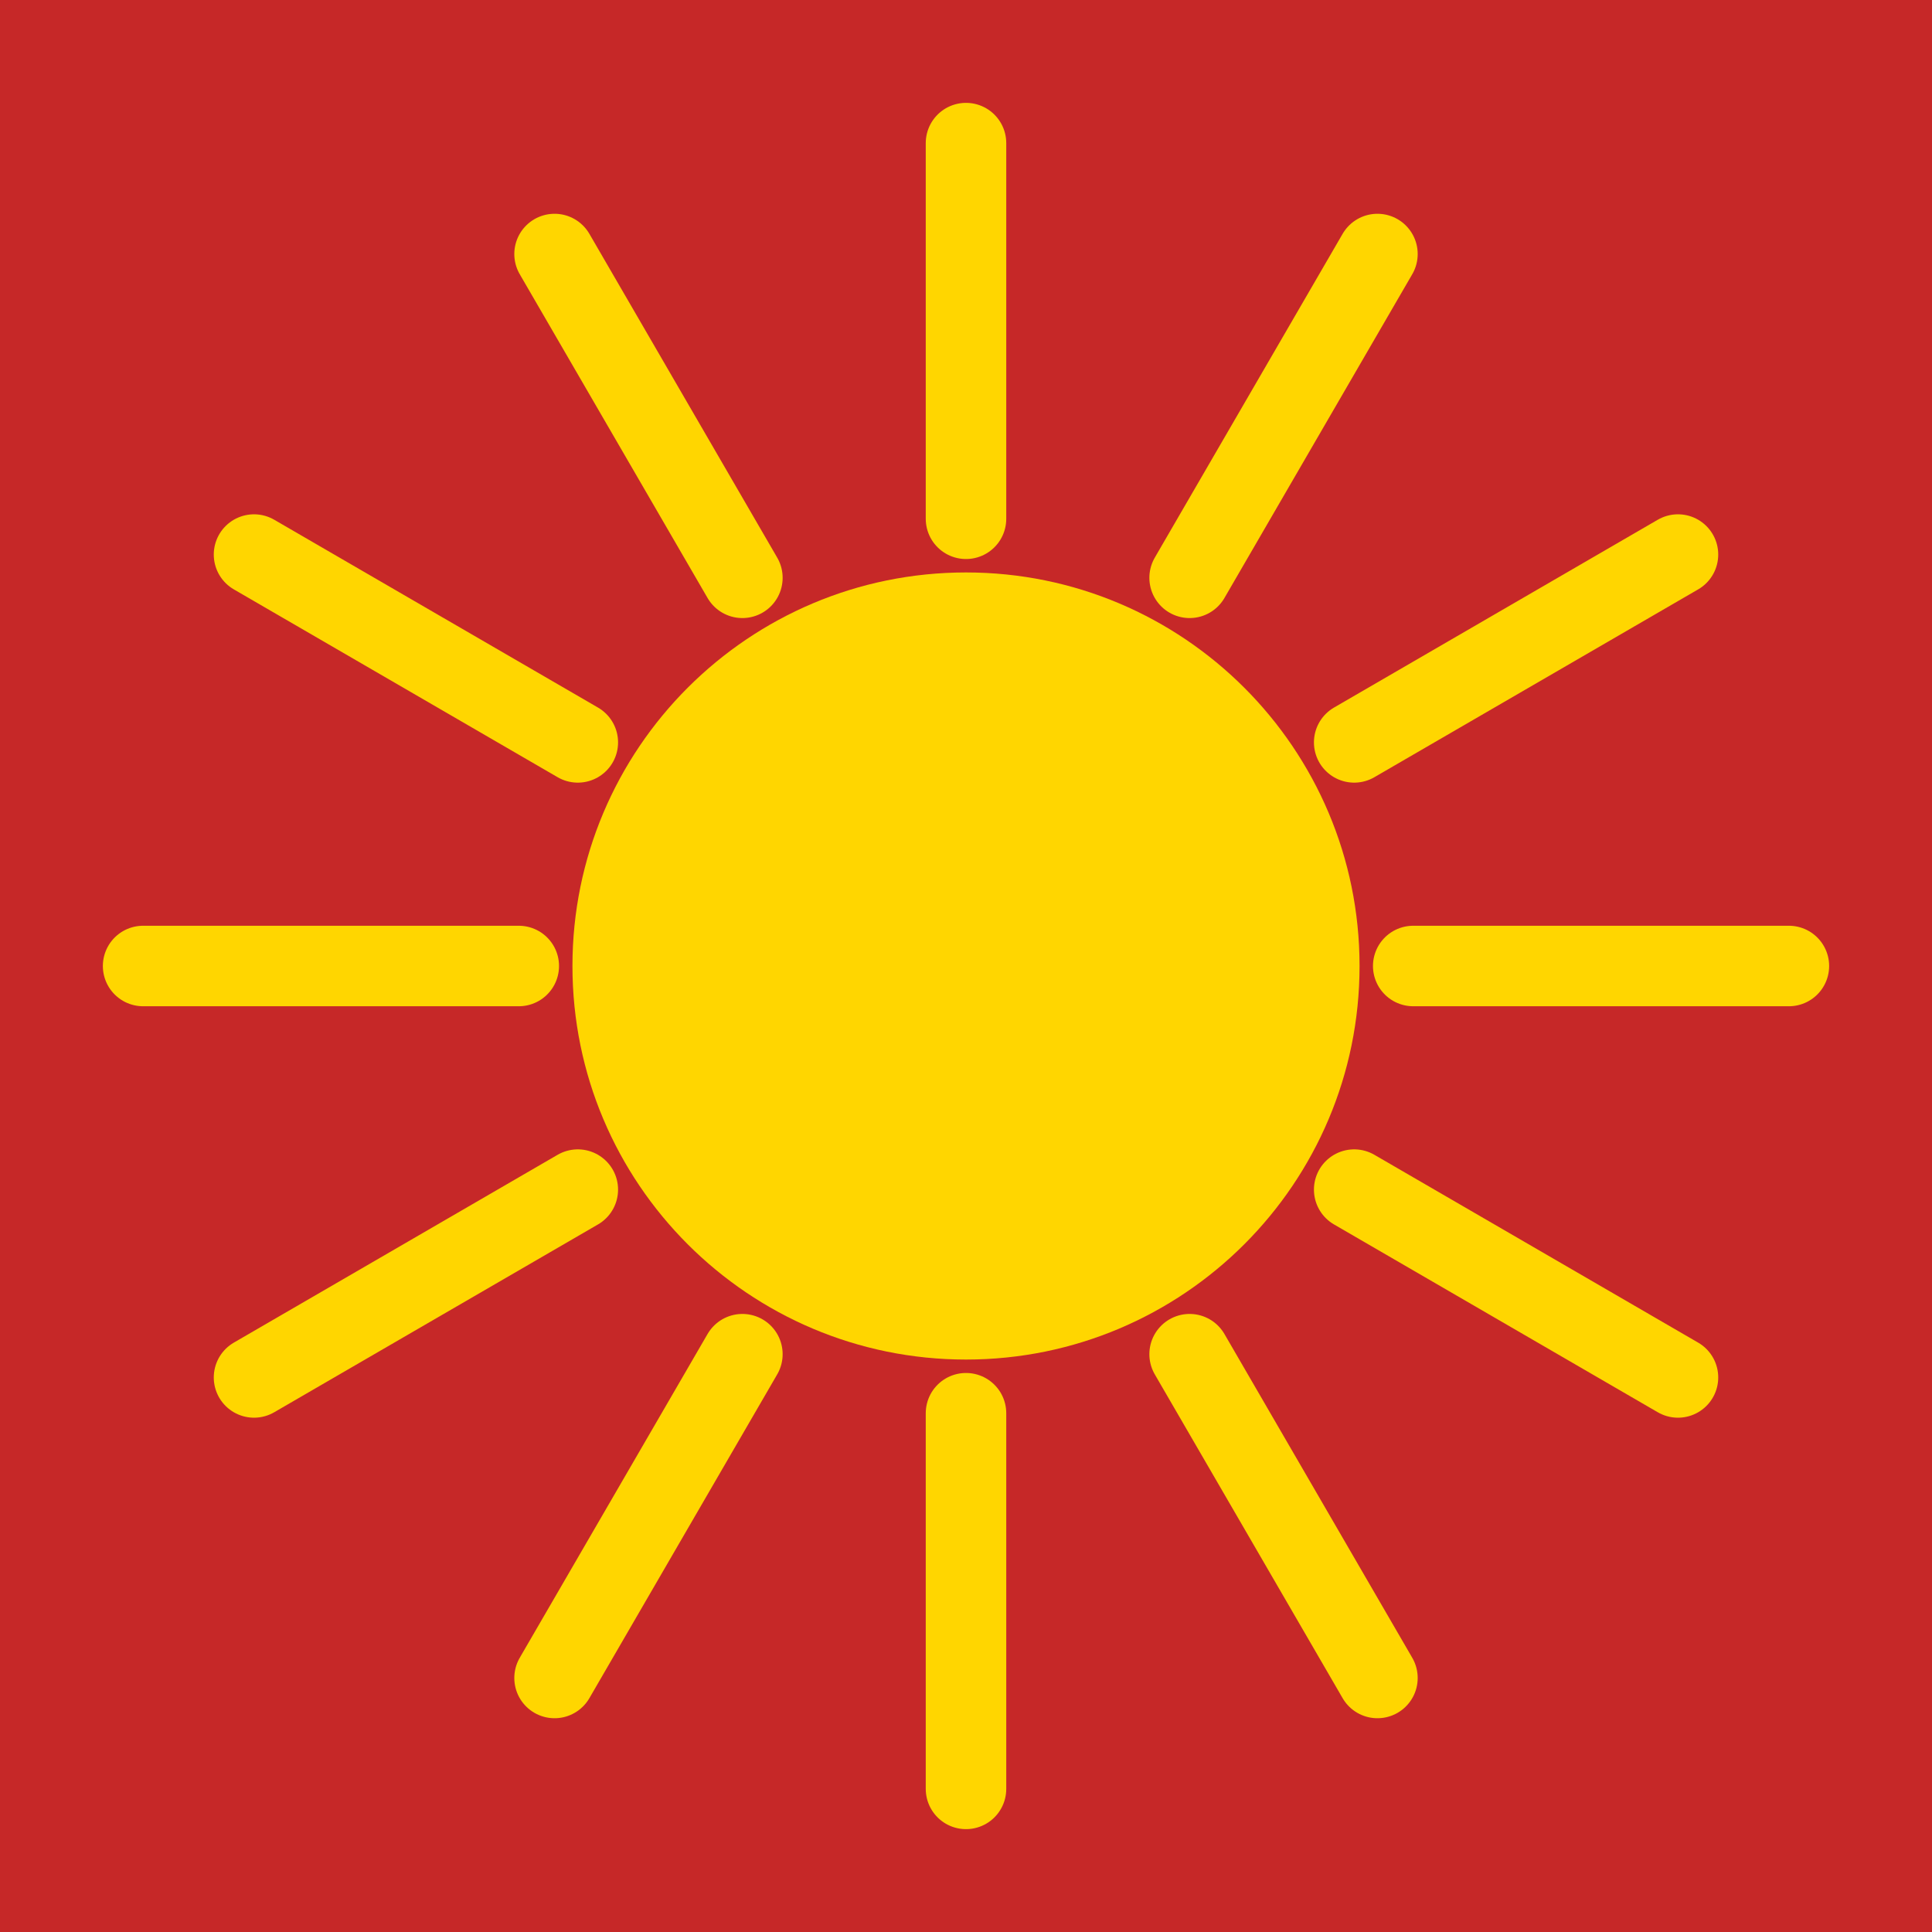
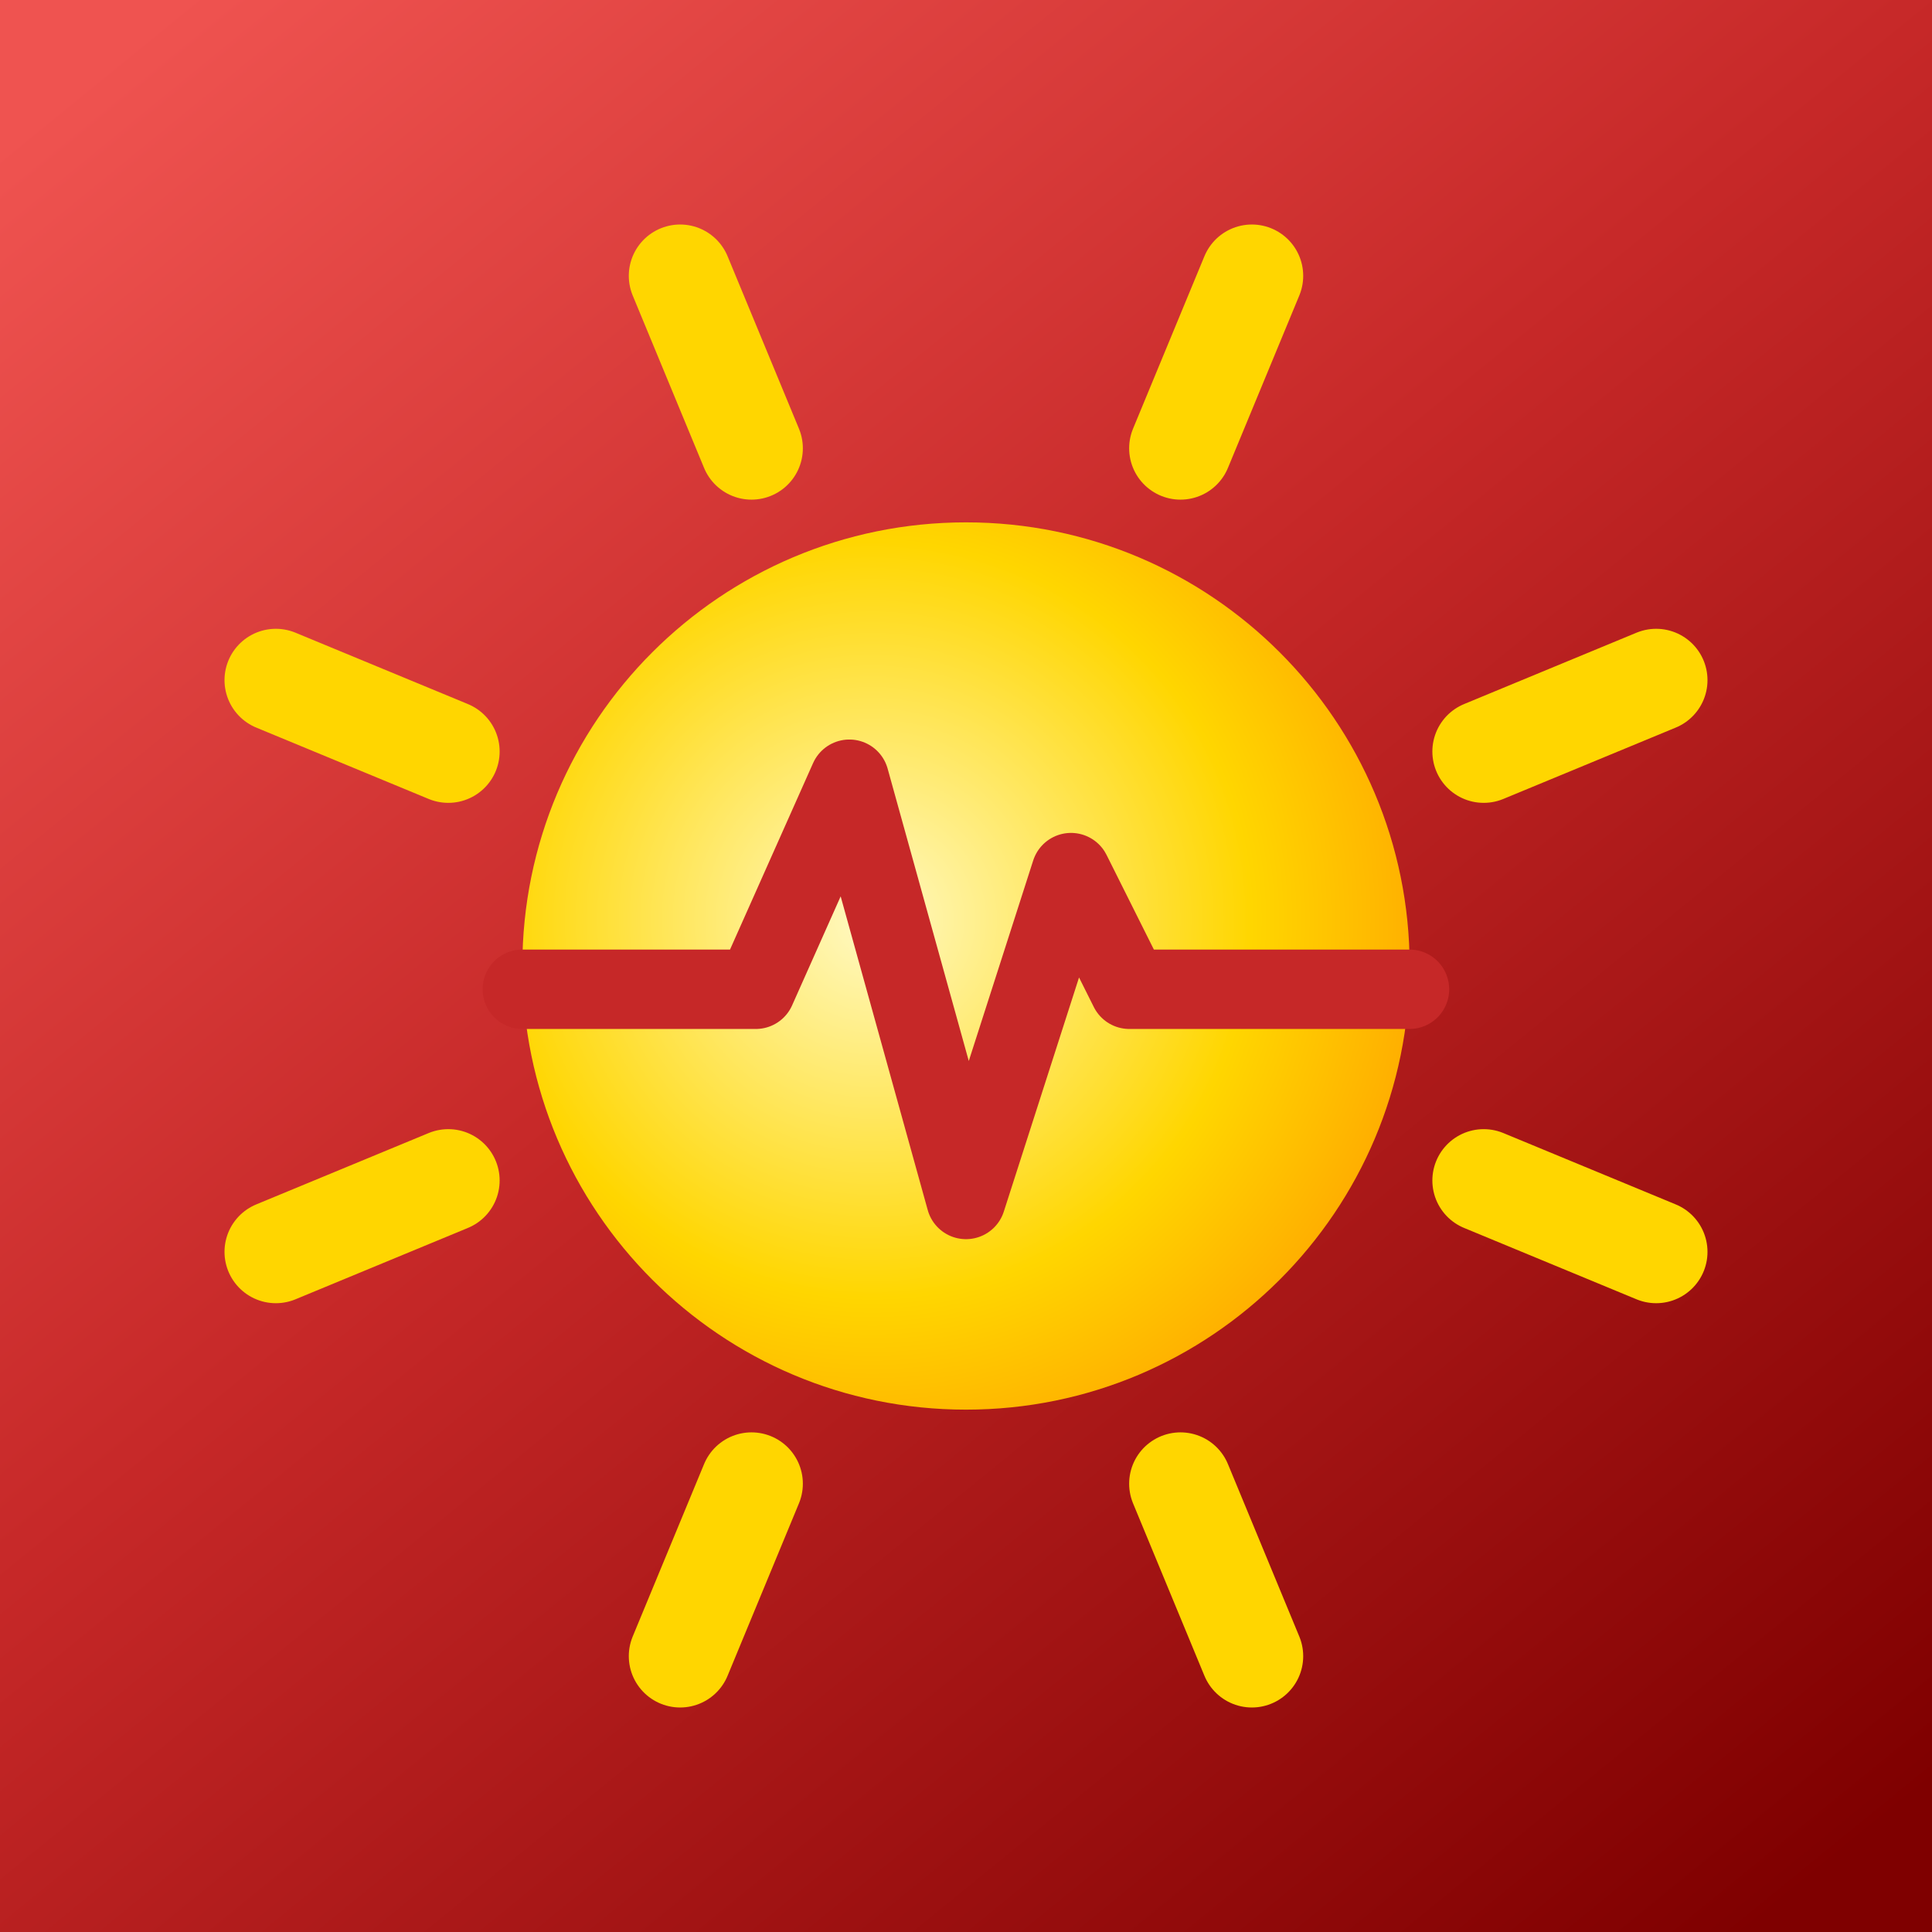
<svg xmlns="http://www.w3.org/2000/svg" width="108" height="108" viewBox="0 0 108 108">
-   <rect width="108" height="108" fill="#C62828" />
-   <path fill="none" stroke="#FFD600" stroke-width="4.5" stroke-linecap="round" d="M79,54 L100,54        M75.7,66.5 L93.8,77        M66.5,75.7 L77,93.8        M54,79 L54,100        M41.5,75.7 L31,93.8        M32.3,66.5 L14.2,77        M29,54 L8,54        M32.3,41.5 L14.2,31        M41.5,32.3 L31,14.2        M54,29 L54,8        M66.5,32.3 L77,14.2        M75.7,41.5 L93.8,31" />
-   <circle cx="54" cy="54" r="22" fill="#FFD600" />
+   <defs>
+     <linearGradient id="store-bg" x1="10" y1="0" x2="98" y2="108" gradientUnits="userSpaceOnUse">
+       <stop offset="0" stop-color="#ef5350" />
+       <stop offset=".45" stop-color="#c62828" />
+       <stop offset="1" stop-color="#7f0000" />
+     </linearGradient>
+   </defs>
+   <rect width="108" height="108" fill="url(#store-bg)" />
+   <defs>
+     <radialGradient id="store-sun" cx="48.78" cy="51.39" r="38.43" gradientUnits="userSpaceOnUse">
+       <stop offset="0" stop-color="#fff9c4" />
+       <stop offset=".55" stop-color="#ffd600" />
+       <stop offset="1" stop-color="#ff8f00" />
+     </radialGradient>
+   </defs>
+   <path fill="none" stroke="#ffd600" stroke-width="5.74" stroke-linecap="round" d="M82.94,65.99 L92.58,69.98 M65.99,82.94 L69.98,92.58 M42.01,82.94 L38.02,92.58 M25.06,65.99 L15.42,69.98 M25.06,42.01 L15.42,38.02 M42.01,25.06 L38.02,15.42 M65.99,25.06 L69.98,15.42 M82.94,42.01 L92.58,38.02" />
+   <circle cx="54" cy="54" r="24.8" fill="url(#store-sun)" />
+   <path fill="none" stroke="#c62828" stroke-width="4.44" stroke-linecap="round" stroke-linejoin="round" d="M29.2,55.3 L42.25,55.3 L47.48,43.56 L54,67.05 L59.87,48.78 L63.13,55.3 L78.79,55.3" />
</svg>
